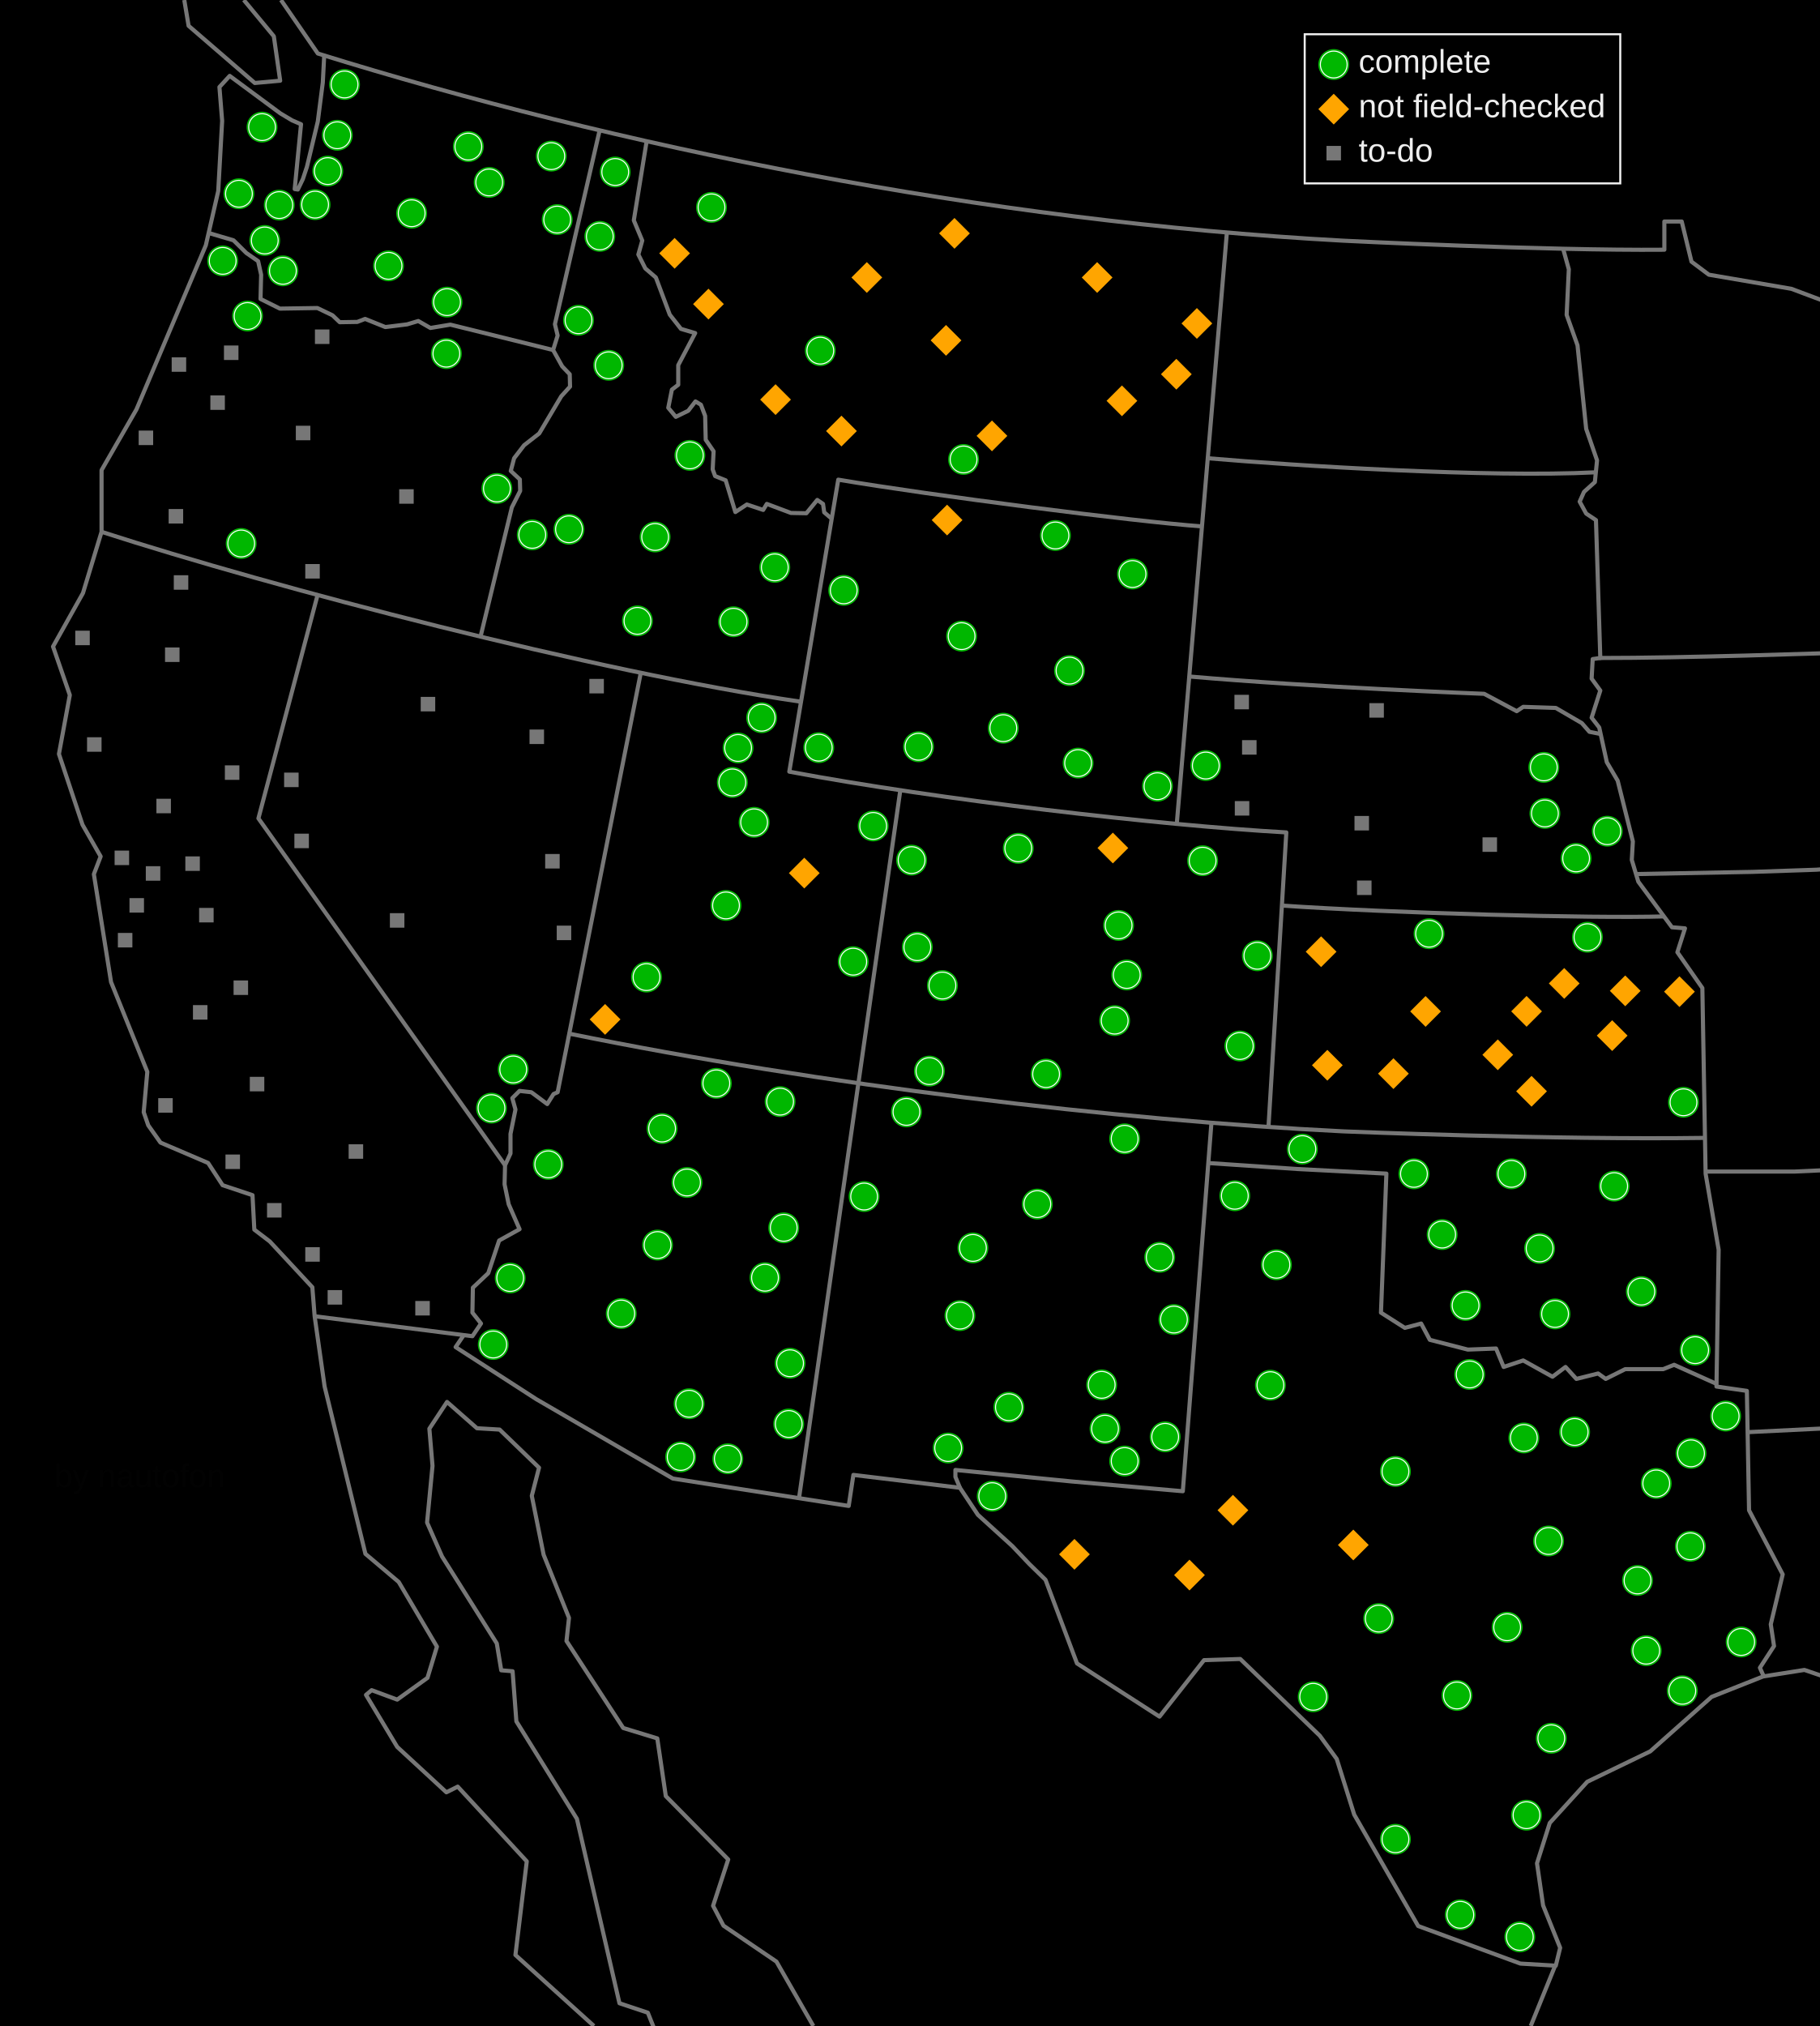
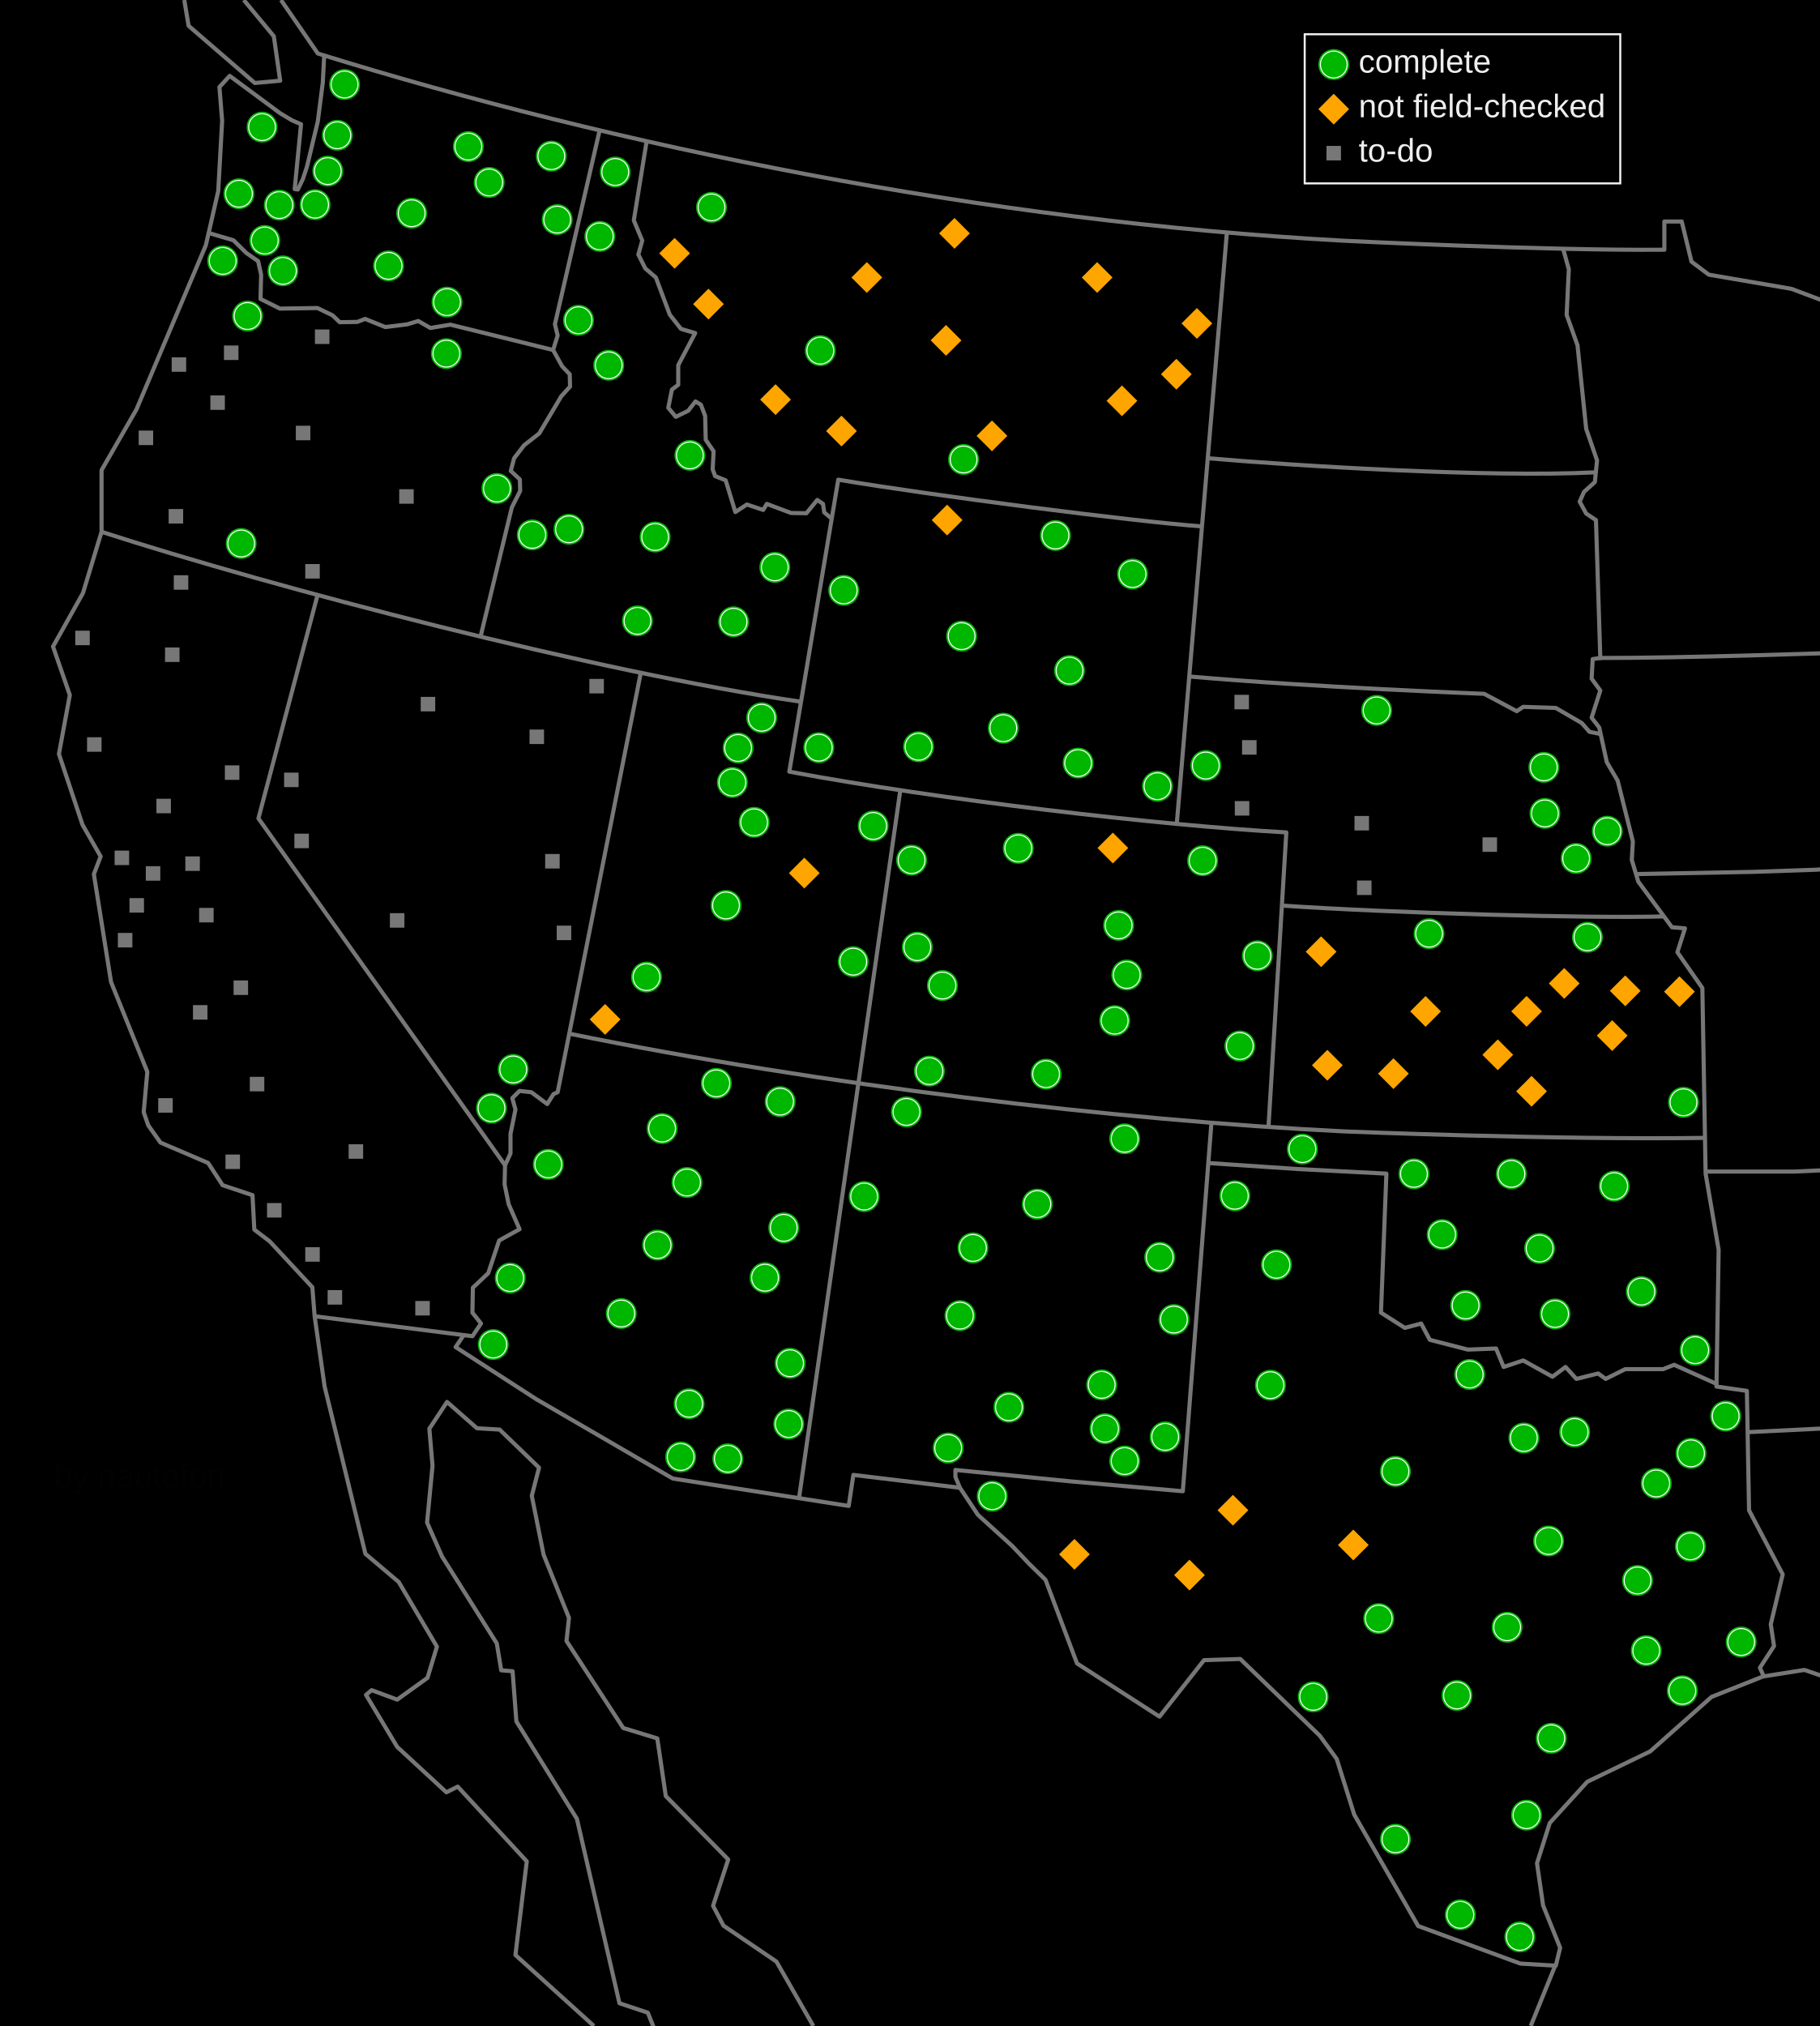
<svg xmlns="http://www.w3.org/2000/svg" xmlns:xlink="http://www.w3.org/1999/xlink" version="1.1" x="0px" y="0px" width="501.68px" height="558.55px" viewBox="0 0 501.68 558.55" xml:space="preserve">
  <symbol id="all" viewBox="-4.25 -4.25 8.5 8.5">
    <path style="fill:#00B700;" d="M4.25,0c0-2.35-1.9-4.25-4.25-4.25c-2.35,0-4.25,1.9-4.25,4.25S-2.35,4.25,0,4.25C2.35,4.25,4.25,2.35,4.25,0z" />
    <path style="fill:none;stroke:#FFFFFF;stroke-width:0.283;stroke-miterlimit:10;" d="M3.69,0c0-2.04-1.65-3.69-3.69-3.69S-3.68-2.04-3.68,0S-2.04,3.69,0,3.69S3.69,2.04,3.69,0z" />
  </symbol>
  <symbol id="cleanup" viewBox="-4.25 -4.25 8.5 8.5">
    <rect x="-3" y="-3" width="6" height="6" transform="rotate(45)" style="fill:orange" />
  </symbol>
  <symbol id="open" viewBox="-4.25 -4.25 8.5 8.5">
    <rect x="-2" y="-2" width="4" height="4" style="fill:#777" />
  </symbol>
  <symbol id="TODO" viewBox="-4.25 -4.25 8.5 8.5">
    <rect x="-2" y="-2" width="4" height="4" style="fill:red" />
  </symbol>
  <g id="map">
    <rect width="597.74" height="558.55" />
    <text id="made_by_nautofon" transform="matrix(1 0 0 1 15.00 410.00)" style="font-family:'ArialMT','Arial',sans-serif;fill:#020202;font-size:9px;">by nautofon</text>
    <path style="fill:none;stroke:#777777;stroke-width:1.134;stroke-linejoin:round;stroke-miterlimit:10;" d="M77.47,0l10.16,14.75c81.55,25.39,184,46.31,282.83,51.61 0 0 55.799 2.787 88.427 2.487v-7.783h4.789l2.694 11.076 4.789 3.592 22.75 3.891 14.368 5.388 10.178-2.993 17.362 4.49-13.47 7.184-18.858 18.559 0.299 2.395" />
    <line style="fill:none;stroke:#777777;stroke-width:1.134;stroke-linejoin:round;stroke-miterlimit:10;" x1="338.27" y1="64.1" x2="324.45" y2="227.16" />
    <polyline style="fill:none;stroke:#777777;stroke-width:1.134;stroke-linejoin:round;stroke-miterlimit:10;" points="87.56,164.04 71.25,225.62 139.25,321.25" />
    <polyline style="fill:none;stroke:#777777;stroke-width:1.134;stroke-linejoin:round;stroke-miterlimit:10;" points="176.67,185.49 153.75,301.12 152.62,301.62 150.88,304.38 146.5,301.12 143.25,300.75 141.25,302.75 142.12,305.88 140.75,312.62 140.75,318 139.25,321.25 139.12,326.5 140.25,332 143.25,338.88 137.62,342 134.62,351 130.38,355 130.25,361.88 132.62,364.88 130.25,368.38 86.75,362.88" />
    <polyline style="fill:none;stroke:#777777;stroke-width:1.134;stroke-linejoin:round;stroke-miterlimit:10;" points="50.81,0 52,7.12 70.25,22.88 77.25,22.25 75.5,10 67.22,0" />
    <path style="fill:none;stroke:#777777;stroke-width:1.134;stroke-linejoin:round;stroke-miterlimit:10;" d="m89.39 15.3-0.39 7.45-1.38 10.75-3 12.5-1.12 3.38-1.38 2.87-0.87-0.13 1.75-17.87-2.5-1.08-3.21-1.92-13.96-10.33-2.83 3.08 0.75 9.33-1.08 19.34-3.42 14.95-19.13 45.26-9.62 16.74v17l-5.12 16.88-8.26 14.75 4.63 13.37-3 16.26 6.5 19.5 5 8.74-1.87 4.88 4.74 29.75 10 24.75-1 11.12 1.26 3.63 3.37 4.75 13.13 5.62 4 6.13 8.24 2.75 0.5 9.5 4.26 3.25 11.74 12.63 0.63 8 2.75 19.37 11.25 46.13 9.177 7.754 10.54 17.833-2.607 8.605-8.344 5.997-7.04-2.607-1.565 1.304 8.605 14.341 13.559 12.516 3.129-1.565 19.035 20.599-3.129 25.814 21.642 19.574" />
    <path style="fill:none;stroke:#777777;stroke-width:1.134;stroke-linejoin:round;stroke-miterlimit:10;" d="m180.18 558.79-1.565-3.911-7.822-2.607-11.734-50.846-16.688-26.857-1.043-13.82-3.129-0.261-1.228-7.413-15.09-23.953-4.13-9.37 1.5-15.63-0.87-10.24 4.87-7.38 8.25 7.25 6.25 0.37 10.87 10.5-2 7.76 3.26 16.24 6.997 17.413-0.687 6.37 15.645 23.989 9.387 2.868 2.347 15.906 17.21 17.47-4.172 12.777 2.868 5.476 14.602 9.909 10.169 17.749" />
    <path style="fill:none;stroke:#777777;stroke-width:1.134;stroke-linejoin:round;stroke-miterlimit:10;" d="m127.87 368.07-2.25 3.31 22.26 14.37 37.62 21.87 48.5 7.55 1.29-8.55 29.38 3.55 4.95 7.45 9.5 8.63 4.68 4.93 4.464 4.358 8.681 23.049 22.75 14.668 12.273-15.566 9.989-0.323 21.93 21.149 4.666 6.405 4.83 15.362 17.624 30.7 28.183 10.36 9.765 0.577 1.202-4.926-4.701-11.674-1.683-11.626 3.523-11.123 10.338-11.353 17.362-8.382 16.902-15.012 14.229-5.642 11.375-1.796 13.171 4.49 14.967-3.592 14.368 10.477 12.872-0.299 6.585-4.191 6.885 2.395 2.694-2.993-3.891-3.592-0.299-8.082-2.993-5.388 6.885-4.191 13.47-2.395 15.53 0.898" />
    <line style="fill:none;stroke:#777777;stroke-width:1.134;stroke-linejoin:round;stroke-miterlimit:10;" x1="248.23" y1="217.87" x2="220.3" y2="413.04" />
    <path style="fill:none;stroke:#777777;stroke-width:1.134;stroke-linejoin:round;stroke-miterlimit:10;" d="M28,146.62c47.23,15.27,136.03,38.56,192.86,46.85" />
    <path style="fill:none;stroke:#777777;stroke-width:1.134;stroke-linejoin:round;stroke-miterlimit:10;" d="M156.95 284.97c69.54 14.18 151.01 23.87 213.51 26.94 0 0 58.194 2.396 99.503 1.797" />
    <path style="fill:none;stroke:#777777;stroke-width:1.134;stroke-linejoin:round;stroke-miterlimit:10;" d="M331.36,145.12c-18.79-1.34-74.68-8.56-100.24-12.88l-13.5,80.5c41,7.71,102.37,14.82,137.04,16.75l-4.92,81.2" />
    <polyline style="fill:none;stroke:#777777;stroke-width:1.134;stroke-linejoin:round;stroke-miterlimit:10;" points="334.01,309.54 326.12,411.12 295.42,408.42 263.42,405.25 263.42,407.17 264.67,410.17" />
    <path style="fill:none;stroke:#777777;stroke-width:1.134;stroke-linejoin:round;stroke-miterlimit:10;" d="m333.16 320.64 24.461 1.643 24.63 1.276-1.497 38.332 6.585 4.191 4.49-1.197 2.395 4.49 10.477 2.694 7.783-0.299 2.095 5.089 5.388-1.796 8.082 4.49 3.592-2.694 2.993 3.293 5.987-1.497 2.095 1.497 5.388-2.694h10.477l2.993-1.197 11.974 5.388" />
    <path style="fill:none;stroke:#777777;stroke-width:1.134;stroke-linejoin:round;stroke-miterlimit:10;" d="m353.22 249.65c31.131 2.095 85.611 3.592 105.67 2.993" />
    <path style="fill:none;stroke:#777777;stroke-width:1.134;stroke-linejoin:round;stroke-miterlimit:10;" d="m327.78 186.49c34.125 2.993 81.42 4.789 81.42 4.789l8.98 4.789 1.796-1.197 8.98 0.299 7.184 4.191 2.095 2.395 2.993 0.599" />
    <path style="fill:none;stroke:#777777;stroke-width:1.134;stroke-linejoin:round;stroke-miterlimit:10;" d="m332.87 126.32c24.246 2.095 77.529 5.388 107.16 3.891" />
    <polyline style="fill:none;stroke:#777777;stroke-width:1.134;stroke-linejoin:round;stroke-miterlimit:10;" points="165.33,35.93 153,89.38 153.75,92.5 152.5,96.5 155,101 157.08,103.17 157.17,106.58 154.75,109.25 148.67,119.5 144.5,122.75 141.75,126.33 140.83,129.83 143.33,132.17 143.42,135.33 141.12,139.88 132.49,175.53" />
    <polyline style="fill:none;stroke:#777777;stroke-width:1.134;stroke-linejoin:round;stroke-miterlimit:10;" points="178.29,38.93 174.75,60.75 177.08,66.33 176,70.17 177.92,74 180.83,76.5 184.67,86.75 187.75,90.67 191.67,91.83 187,100.67 187,106.08 185.25,107.42 184.25,112.42 186.33,114.92 189.75,113.25 191.75,110.67 193.25,111.58 194.42,114.67 194.58,121.25 196.75,124.42 196.5,129.42 197.17,131.25 200.08,132.42 202.75,141.17 205.92,139.08 210.42,140.58 211.42,138.92 218.08,141.42 222.33,141.5 225.33,137.83 226.92,138.92 227.25,141.25 229.32,143.01" />
    <polyline style="fill:none;stroke:#777777;stroke-width:1.134;stroke-linejoin:round;stroke-miterlimit:10;" points="57.53,64.23 64.38,66.25 67.92,69.75 71.17,72 72,75.75 71.83,82.42 77.17,85.08 87.5,84.92 91.67,86.92 93.67,88.83 98.5,88.75 100.67,87.92 106.25,90.17 112.25,89.42 115.33,88.5 118.67,90.42 124.17,89.5 152.5,96.5" />
    <path style="fill:none;stroke:#777777;stroke-width:1.134;stroke-linejoin:round;stroke-miterlimit:10;" d="m431.05 68.847 1.497 5.388-0.599 12.572 2.993 8.382 2.395 23.049 2.993 8.681-0.599 5.987-2.993 2.694-1.197 2.694 1.796 3.293 2.694 1.796 1.197 38.016-2.095 0.299-0.299 5.388 2.395 3.293-2.395 7.484 2.095 2.694 2.095 9.579 2.993 5.089 4.191 16.763-0.299 5.089 1.796 5.987 9.28 12.572 3.592 0.299-2.095 6.585 6.885 9.878 0.898 51.187 3.592 20.954-0.599 37.717 8.382 1.197 0.599 32.927 9.28 17.661-3.293 13.77 0.898 5.987-3.891 5.987 1.197 2.694" />
    <path style="fill:none;stroke:#777777;stroke-width:1.134;stroke-linejoin:round;stroke-miterlimit:10;" d="m440.93 181.4c24.246 0 58.371-1.197 76.93-1.796" />
    <path style="fill:none;stroke:#777777;stroke-width:1.134;stroke-linejoin:round;stroke-miterlimit:10;" d="m451.1 240.97 32.029-0.599 17.661-0.599 12.273-0.898 5.089 4.789" />
    <path style="fill:none;stroke:#777777;stroke-width:1.134;stroke-linejoin:round;stroke-miterlimit:10;" d="m470.56 322.99h24.246l32.329-1.497 17.062 0.299 1.796 2.694-4.789 5.987 10.776-0.299" />
    <path style="fill:none;stroke:#777777;stroke-width:1.134;stroke-linejoin:round;stroke-miterlimit:10;" d="m481.94 394.83 48.792-2.395" />
    <path style="fill:none;stroke:#777777;stroke-width:1.134;stroke-linejoin:round;stroke-miterlimit:10;" d="m428.87 541.7-6.822 16.841" />
  </g>
  <g id="legend" transform="translate(55)">
    <rect x="304.73" y="9.44" style="stroke:#EEEEEE;stroke-width:0.567;stroke-miterlimit:10;" width="87" height="41.12" />
    <text transform="matrix(1 0 0 1 319.5923 44.5608)" style="fill:#EEEEEE; font-family:'ArialMT','Arial',sans-serif; font-size:9px;">to-do</text>
    <use xlink:href="#open" width="8.5" height="8.5" id="legend-unkown_1_" x="-4.25" y="-4.25" transform="matrix(1 0 0 -1 312.729 42.2266)" style="overflow:visible;" />
    <text transform="matrix(1 0 0 1 319.5923 32.3207)" style="fill:#EEEEEE; font-family:'ArialMT','Arial',sans-serif; font-size:9px;">not field-checked</text>
    <use xlink:href="#cleanup" width="8.5" height="8.5" id="legend-some_1_" x="-4.25" y="-4.25" transform="matrix(1 0 0 -1 312.729 30.0874)" style="overflow:visible;" />
    <text transform="matrix(1 0 0 1 319.5933 20.0199)" style="fill:#EEEEEE; font-family:'ArialMT','Arial',sans-serif; font-size:9px;">complete</text>
    <use xlink:href="#all" width="8.5" height="8.5" id="legend-all_1_" x="-4.25" y="-4.25" transform="matrix(1 0 0 -1 312.729 17.7852)" style="overflow:visible;" />
  </g>
  <g id="data">
    <g id="AZ">
      <use xlink:href="#all" width="8.5" height="8.5" id="camp_verde" x="-4.25" y="-4.25" transform="matrix(1 0 0 -1 181.292 343.25)" style="overflow:visible;" />
      <use xlink:href="#all" width="8.5" height="8.5" id="clifton" x="-4.25" y="-4.25" transform="matrix(1 0 0 -1 217.8335 375.834)" style="overflow:visible;" />
      <use xlink:href="#all" width="8.5" height="8.5" id="ehrenberg" x="-4.25" y="-4.25" transform="matrix(1 0 0 -1 140.6665 352.334)" style="overflow:visible;" />
      <use xlink:href="#all" width="8.5" height="8.5" id="flagstaff" x="-4.25" y="-4.25" transform="matrix(1 0 0 -1 189.417 326)" style="overflow:visible;" />
      <use xlink:href="#all" width="8.5" height="8.5" id="g_canyon_vlg" x="-4.25" y="-4.25" transform="matrix(1 0 0 -1 182.542 311.125)" style="overflow:visible;" />
      <use xlink:href="#all" width="8.5" height="8.5" id="holbrook" x="-4.25" y="-4.25" transform="matrix(1 0 0 -1 216.084 338.5)" style="overflow:visible;" />
      <use xlink:href="#all" width="8.5" height="8.5" id="kayenta" x="-4.25" y="-4.25" transform="matrix(1 0 0 -1 215.0835 303.708)" style="overflow:visible;" />
      <use xlink:href="#all" width="8.5" height="8.5" id="kingman" x="-4.25" y="-4.25" transform="matrix(1 0 0 -1 151.167 321)" style="overflow:visible;" />
      <use xlink:href="#all" width="8.5" height="8.5" id="nogales" x="-4.25" y="-4.25" transform="matrix(1 0 0 -1 187.6665 401.667)" style="overflow:visible;" />
      <use xlink:href="#all" width="8.5" height="8.5" id="page" x="-4.25" y="-4.25" transform="matrix(1 0 0 -1 197.5005 298.667)" style="overflow:visible;" />
      <use xlink:href="#all" width="8.5" height="8.5" id="phoenix" x="-4.25" y="-4.25" transform="matrix(1 0 0 -1 171.292 362.125)" style="overflow:visible;" />
      <use xlink:href="#all" width="8.5" height="8.5" id="san_simon" x="-4.25" y="-4.25" transform="matrix(1 0 0 -1 217.4585 392.583)" style="overflow:visible;" />
      <use xlink:href="#all" width="8.5" height="8.5" id="show_low" x="-4.25" y="-4.25" transform="matrix(1 0 0 -1 210.917 352.25)" style="overflow:visible;" />
      <use xlink:href="#all" width="8.5" height="8.5" id="sierra_vista" x="-4.25" y="-4.25" transform="matrix(1 0 0 -1 200.6665 402.167)" style="overflow:visible;" />
      <use xlink:href="#all" width="8.5" height="8.5" id="tucson" x="-4.25" y="-4.25" transform="matrix(1 0 0 -1 190 387)" style="overflow:visible;" />
      <use xlink:href="#all" width="8.5" height="8.5" id="yuma" x="-4.25" y="-4.25" transform="matrix(1 0 0 -1 136 370.667)" style="overflow:visible;" />
    </g>
    <g id="CA">
      <use xlink:href="#open" width="8.5" height="8.5" id="bakersfield" x="-4.25" y="-4.25" transform="matrix(1 0 0 -1 70.875 298.874)" style="overflow:visible;" />
      <use xlink:href="#open" width="8.5" height="8.5" id="barstow" x="-4.25" y="-4.25" transform="matrix(1 0 0 -1 98.125 317.458)" style="overflow:visible;" />
      <use xlink:href="#open" width="8.5" height="8.5" id="carlsbad" x="-4.25" y="-4.25" transform="matrix(1 0 0 -1 86.1655 345.834)" style="overflow:visible;" />
      <use xlink:href="#open" width="8.5" height="8.5" id="el_centro" x="-4.25" y="-4.25" transform="matrix(1 0 0 -1 116.499 360.668)" style="overflow:visible;" />
      <use xlink:href="#open" width="8.5" height="8.5" id="eureka" x="-4.25" y="-4.25" transform="matrix(1 0 0 -1 22.7495 175.875)" style="overflow:visible;" />
      <use xlink:href="#open" width="8.5" height="8.5" id="fresno" x="-4.25" y="-4.25" transform="matrix(1 0 0 -1 66.4 272.3)" style="overflow:visible;" />
      <use xlink:href="#open" width="8.5" height="8.5" id="hilt" x="-4.25" y="-4.25" transform="matrix(1 0 0 -1 49.9165 160.5835)" style="overflow:visible;" />
      <use xlink:href="#open" width="8.5" height="8.5" id="huron" x="-4.25" y="-4.25" transform="matrix(1 0 0 -1 55.2 279.1)" style="overflow:visible;" />
      <use xlink:href="#open" width="8.5" height="8.5" id="los_angeles" x="-4.25" y="-4.25" transform="matrix(1 0 0 -1 75.6235 333.668)" style="overflow:visible;" />
      <use xlink:href="#open" width="8.5" height="8.5" id="modesto" x="-4.25" y="-4.25" transform="matrix(1 0 0 -1 56.9 252.3)" style="overflow:visible;" />
      <use xlink:href="#open" width="8.5" height="8.5" id="oakland" x="-4.25" y="-4.25" transform="matrix(1 0 0 -1 42.2 240.8)" style="overflow:visible;" />
      <use xlink:href="#open" width="8.5" height="8.5" id="oxnard" x="-4.25" y="-4.25" transform="matrix(1 0 0 -1 64.1675 320.292)" style="overflow:visible;" />
      <use xlink:href="#open" width="8.5" height="8.5" id="redding" x="-4.25" y="-4.25" transform="matrix(1 0 0 -1 47.4995 180.5)" style="overflow:visible;" />
      <use xlink:href="#open" width="8.5" height="8.5" id="sacramento" x="-4.25" y="-4.25" transform="matrix(1 0 0 -1 45.124 222.2095)" style="overflow:visible;" />
      <use xlink:href="#open" width="8.5" height="8.5" id="san_diego" x="-4.25" y="-4.25" transform="matrix(1 0 0 -1 92.3325 357.668)" style="overflow:visible;" />
      <use xlink:href="#open" width="8.5" height="8.5" id="san_francisc" x="-4.25" y="-4.25" transform="matrix(1 0 0 -1 33.6 236.5)" style="overflow:visible;" />
      <use xlink:href="#open" width="8.5" height="8.5" id="san_jose" x="-4.25" y="-4.25" transform="matrix(1 0 0 -1 37.7 249.6)" style="overflow:visible;" />
      <use xlink:href="#open" width="8.5" height="8.5" id="santa_cruz" x="-4.25" y="-4.25" transform="matrix(1 0 0 -1 34.5 259.2)" style="overflow:visible;" />
      <use xlink:href="#open" width="8.5" height="8.5" id="santa_maria" x="-4.25" y="-4.25" transform="matrix(1 0 0 -1 45.6245 304.75)" style="overflow:visible;" />
      <use xlink:href="#open" width="8.5" height="8.5" id="stockton" x="-4.25" y="-4.25" transform="matrix(1 0 0 -1 53.1 238.1)" style="overflow:visible;" />
      <use xlink:href="#open" width="8.5" height="8.5" id="truckee" x="-4.25" y="-4.25" transform="matrix(1 0 0 -1 63.9995 213)" style="overflow:visible;" />
      <use xlink:href="#open" width="8.5" height="8.5" id="ukiah" x="-4.25" y="-4.25" transform="matrix(1 0 0 -1 25.9995 205.25)" style="overflow:visible;" />
    </g>
    <g id="CO">
      <use xlink:href="#all" width="8.5" height="8.5" id="alamosa" x="-4.25" y="-4.25" transform="matrix(1 0 0 -1 288.4165 296.1221)" style="overflow:visible;" />
      <use xlink:href="#all" width="8.5" height="8.5" id="burlington" x="-4.25" y="-4.25" transform="matrix(1 0 0 -1 346.667 263.4971)" style="overflow:visible;" />
      <use xlink:href="#all" width="8.5" height="8.5" id="colorado_spr" x="-4.25" y="-4.25" transform="matrix(1 0 0 -1 310.6665 268.7886)" style="overflow:visible;" />
      <use xlink:href="#all" width="8.5" height="8.5" id="denver" x="-4.25" y="-4.25" transform="matrix(1 0 0 -1 308.4165 255.1221)" style="overflow:visible;" />
      <use xlink:href="#all" width="8.5" height="8.5" id="durango" x="-4.25" y="-4.25" transform="matrix(1 0 0 -1 256.25 295.2886)" style="overflow:visible;" />
      <use xlink:href="#cleanup" width="8.5" height="8.5" id="fort_collins" x="-4.25" y="-4.25" transform="matrix(1 0 0 -1 306.833 233.7886)" style="overflow:visible;" />
      <use xlink:href="#all" width="8.5" height="8.5" id="grand_juncti" x="-4.25" y="-4.25" transform="matrix(1 0 0 -1 252.916 261.1221)" style="overflow:visible;" />
      <use xlink:href="#all" width="8.5" height="8.5" id="lamar" x="-4.25" y="-4.25" transform="matrix(1 0 0 -1 341.833 288.3721)" style="overflow:visible;" />
      <use xlink:href="#all" width="8.5" height="8.5" id="montrose" x="-4.25" y="-4.25" transform="matrix(1 0 0 -1 259.833 271.7051)" style="overflow:visible;" />
      <use xlink:href="#all" width="8.5" height="8.5" id="pueblo" x="-4.25" y="-4.25" transform="matrix(1 0 0 -1 307.333 281.3721)" style="overflow:visible;" />
      <use xlink:href="#all" width="8.5" height="8.5" id="rangely" x="-4.25" y="-4.25" transform="matrix(1 0 0 -1 251.333 237.1221)" style="overflow:visible;" />
      <use xlink:href="#all" width="8.5" height="8.5" id="steamboat_sp" x="-4.25" y="-4.25" transform="matrix(1 0 0 -1 280.7495 233.8721)" style="overflow:visible;" />
      <use xlink:href="#all" width="8.5" height="8.5" id="sterling" x="-4.25" y="-4.25" transform="matrix(1 0 0 -1 331.583 237.2886)" style="overflow:visible;" />
    </g>
    <g id="ID">
      <use xlink:href="#all" width="8.5" height="8.5" id="boise" x="-4.25" y="-4.25" transform="matrix(1 0 0 -1 156.8745 145.9141)" style="overflow:visible;" />
      <use xlink:href="#all" width="8.5" height="8.5" id="coeur_dalene" x="-4.25" y="-4.25" transform="matrix(1 0 0 -1 165.3745 65.1641)" style="overflow:visible;" />
      <use xlink:href="#all" width="8.5" height="8.5" id="grangeville" x="-4.25" y="-4.25" transform="matrix(1 0 0 -1 167.833 100.7056)" style="overflow:visible;" />
      <use xlink:href="#all" width="8.5" height="8.5" id="idaho_falls" x="-4.25" y="-4.25" transform="matrix(1 0 0 -1 213.6245 156.4141)" style="overflow:visible;" />
      <use xlink:href="#all" width="8.5" height="8.5" id="ketchum" x="-4.25" y="-4.25" transform="matrix(1 0 0 -1 180.6245 148.0391)" style="overflow:visible;" />
      <use xlink:href="#all" width="8.5" height="8.5" id="lewiston" x="-4.25" y="-4.25" transform="matrix(1 0 0 -1 159.4995 88.2891)" style="overflow:visible;" />
      <use xlink:href="#all" width="8.5" height="8.5" id="nampa" x="-4.25" y="-4.25" transform="matrix(1 0 0 -1 146.7495 147.4556)" style="overflow:visible;" />
      <use xlink:href="#all" width="8.5" height="8.5" id="pocatello" x="-4.25" y="-4.25" transform="matrix(1 0 0 -1 202.2495 171.4141)" style="overflow:visible;" />
      <use xlink:href="#all" width="8.5" height="8.5" id="salmon" x="-4.25" y="-4.25" transform="matrix(1 0 0 -1 190.2075 125.5391)" style="overflow:visible;" />
      <use xlink:href="#all" width="8.5" height="8.5" id="sandpoint" x="-4.25" y="-4.25" transform="matrix(1 0 0 -1 169.6245 47.4141)" style="overflow:visible;" />
      <use xlink:href="#all" width="8.5" height="8.5" id="twin_falls" x="-4.25" y="-4.25" transform="matrix(1 0 0 -1 175.7495 171.1641)" style="overflow:visible;" />
    </g>
    <g id="KS">
      <use xlink:href="#cleanup" width="8.5" height="8.5" id="colby" transform="translate(360 258.13)" />
      <use xlink:href="#cleanup" width="8.5" height="8.5" id="dodge_city" transform="translate(379.94 291.74)" />
      <use xlink:href="#cleanup" width="8.5" height="8.5" id="emporia" transform="translate(440.25 281.26)" />
      <use xlink:href="#cleanup" width="8.5" height="8.5" id="garden_city" transform="translate(361.72 289.43)" />
      <use xlink:href="#cleanup" width="8.5" height="8.5" id="hays" transform="translate(388.8 274.59)" />
      <use xlink:href="#cleanup" width="8.5" height="8.5" id="hutchinson" transform="translate(408.71 286.55)" />
      <use xlink:href="#cleanup" width="8.5" height="8.5" id="junction_cit" transform="translate(427.03 266.87)" />
      <use xlink:href="#cleanup" width="8.5" height="8.5" id="kansas_city" transform="translate(458.8 269.14)" />
      <use xlink:href="#all" width="8.5" height="8.5" id="marysville" transform="translate(433.43 254.13)" />
      <use xlink:href="#all" width="8.5" height="8.5" id="phillipsburg" transform="translate(389.76 253.16)" />
      <use xlink:href="#all" width="8.5" height="8.5" id="pittsburg" transform="translate(459.91 299.64)" />
      <use xlink:href="#cleanup" width="8.5" height="8.5" id="salina_ks" transform="translate(416.65 274.57)" />
      <use xlink:href="#cleanup" width="8.5" height="8.5" id="topeka" transform="translate(443.85 268.92)" />
      <use xlink:href="#cleanup" width="8.5" height="8.5" id="wichita" transform="translate(418.02 296.61)" />
    </g>
    <g id="MT">
      <use xlink:href="#cleanup" width="8.5" height="8.5" id="billings" x="-4.25" y="-4.25" transform="matrix(1 0 0 -1 273.4985 120.168)" style="overflow:visible;" />
      <use xlink:href="#cleanup" width="8.5" height="8.5" id="bozeman" x="-4.25" y="-4.25" transform="matrix(1 0 0 -1 231.998 118.8345)" style="overflow:visible;" />
      <use xlink:href="#cleanup" width="8.5" height="8.5" id="butte" x="-4.25" y="-4.25" transform="matrix(1 0 0 -1 213.8315 110.168)" style="overflow:visible;" />
      <use xlink:href="#cleanup" width="8.5" height="8.5" id="glasgow_mt" x="-4.25" y="-4.25" transform="matrix(1 0 0 -1 302.4985 76.501)" style="overflow:visible;" />
      <use xlink:href="#cleanup" width="8.5" height="8.5" id="glendive" x="-4.25" y="-4.25" transform="matrix(1 0 0 -1 324.332 103.168)" style="overflow:visible;" />
      <use xlink:href="#cleanup" width="8.5" height="8.5" id="great_falls" x="-4.25" y="-4.25" transform="matrix(1 0 0 -1 238.9985 76.5015)" style="overflow:visible;" />
      <use xlink:href="#cleanup" width="8.5" height="8.5" id="havre" x="-4.25" y="-4.25" transform="matrix(1 0 0 -1 263.165 64.3345)" style="overflow:visible;" />
      <use xlink:href="#all" width="8.5" height="8.5" id="helena" x="-4.25" y="-4.25" transform="matrix(1 0 0 -1 226.1655 96.668)" style="overflow:visible;" />
      <use xlink:href="#all" width="8.5" height="8.5" id="kalispell" x="-4.25" y="-4.25" transform="matrix(1 0 0 -1 196.165 57.168)" style="overflow:visible;" />
      <use xlink:href="#all" width="8.5" height="8.5" id="laurel" x="-4.25" y="-4.25" transform="matrix(1 0 0 -1 265.665 126.6675)" style="overflow:visible;" />
      <use xlink:href="#cleanup" width="8.5" height="8.5" id="lewistown" x="-4.25" y="-4.25" transform="matrix(1 0 0 -1 260.832 93.835)" style="overflow:visible;" />
      <use xlink:href="#cleanup" width="8.5" height="8.5" id="miles_city" x="-4.25" y="-4.25" transform="matrix(1 0 0 -1 309.332 110.502)" style="overflow:visible;" />
      <use xlink:href="#cleanup" width="8.5" height="8.5" id="missoula" x="-4.25" y="-4.25" transform="matrix(1 0 0 -1 195.332 83.8345)" style="overflow:visible;" />
      <use xlink:href="#cleanup" width="8.5" height="8.5" id="sidney" x="-4.25" y="-4.25" transform="matrix(1 0 0 -1 329.998 89.1675)" style="overflow:visible;" />
      <use xlink:href="#cleanup" width="8.5" height="8.5" id="thompson_f" x="-4.25" y="-4.25" transform="matrix(1 0 0 -1 185.9985 69.8345)" style="overflow:visible;" />
    </g>
    <g id="NE" transform="translate(-27.097 -127.5)">
      <use xlink:href="#open" width="8.5" height="8.5" id="alliance" transform="translate(367.3 329.3)" />
      <use xlink:href="#open" width="8.5" height="8.5" id="chadron" transform="translate(365.2 316.8)" />
      <use xlink:href="#all" width="8.5" height="8.5" id="columbus" transform="translate(448.8 347.5)" />
      <use xlink:href="#open" width="8.5" height="8.5" id="grand_island" transform="translate(433.6 356.1)" />
      <use xlink:href="#all" width="8.5" height="8.5" id="lincoln" transform="translate(457.4 359.9)" />
      <use xlink:href="#open" width="8.5" height="8.5" id="mccook" transform="translate(399.0 368.0)" />
      <use xlink:href="#all" width="8.5" height="8.5" id="norfolk" transform="translate(448.5 334.8)" />
      <use xlink:href="#open" width="8.5" height="8.5" id="north_platte" transform="translate(398.3 350.2)" />
      <use xlink:href="#all" width="8.5" height="8.5" id="omaha" transform="translate(466.0 352.4)" />
      <use xlink:href="#all" width="8.5" height="8.5" id="scottsbluff" transform="translate(355.3 334.3)" />
      <use xlink:href="#open" width="8.5" height="8.5" id="sidney_ne" transform="translate(365.3 346.1)" />
-       <use xlink:href="#open" width="8.5" height="8.5" id="valentine" transform="translate(402.4 319.1)" />
+       <use xlink:href="#all" width="8.5" height="8.5" id="valentine" transform="translate(402.4 319.1)" />
    </g>
    <g id="NM">
      <use xlink:href="#all" width="8.5" height="8.5" id="alamogordo" x="-4.25" y="-4.25" transform="matrix(1 0 0 -1 278.1665 387.9561)" style="overflow:visible;" />
      <use xlink:href="#all" width="8.5" height="8.5" id="albuquerque" x="-4.25" y="-4.25" transform="matrix(1 0 0 -1 268.25 344.0381)" style="overflow:visible;" />
      <use xlink:href="#all" width="8.5" height="8.5" id="artesia" x="-4.25" y="-4.25" transform="matrix(1 0 0 -1 304.6665 393.873)" style="overflow:visible;" />
      <use xlink:href="#all" width="8.5" height="8.5" id="carlsbad_nm" x="-4.25" y="-4.25" transform="matrix(1 0 0 -1 310.0835 402.79)" style="overflow:visible;" />
      <use xlink:href="#all" width="8.5" height="8.5" id="clovis" x="-4.25" y="-4.25" transform="matrix(1 0 0 -1 323.6665 363.7891)" style="overflow:visible;" />
      <use xlink:href="#all" width="8.5" height="8.5" id="farmington" x="-4.25" y="-4.25" transform="matrix(1 0 0 -1 249.916 306.5381)" style="overflow:visible;" />
      <use xlink:href="#all" width="8.5" height="8.5" id="gallup" x="-4.25" y="-4.25" transform="matrix(1 0 0 -1 238.2495 329.8721)" style="overflow:visible;" />
      <use xlink:href="#all" width="8.5" height="8.5" id="hobbs" x="-4.25" y="-4.25" transform="matrix(1 0 0 -1 321.25 396.123)" style="overflow:visible;" />
      <use xlink:href="#all" width="8.5" height="8.5" id="las_cruces" x="-4.25" y="-4.25" transform="matrix(1 0 0 -1 261.4165 399.2061)" style="overflow:visible;" />
      <use xlink:href="#all" width="8.5" height="8.5" id="raton" x="-4.25" y="-4.25" transform="matrix(1 0 0 -1 310.083 313.9551)" style="overflow:visible;" />
      <use xlink:href="#all" width="8.5" height="8.5" id="roswell" x="-4.25" y="-4.25" transform="matrix(1 0 0 -1 303.75 381.7891)" style="overflow:visible;" />
      <use xlink:href="#all" width="8.5" height="8.5" id="santa_fe" x="-4.25" y="-4.25" transform="matrix(1 0 0 -1 285.9995 331.9551)" style="overflow:visible;" />
      <use xlink:href="#all" width="8.5" height="8.5" id="socorro" x="-4.25" y="-4.25" transform="matrix(1 0 0 -1 264.6665 362.7051)" style="overflow:visible;" />
      <use xlink:href="#all" width="8.5" height="8.5" id="tucumcari" x="-4.25" y="-4.25" transform="matrix(1 0 0 -1 319.75 346.6221)" style="overflow:visible;" />
    </g>
    <g id="NV">
      <use xlink:href="#open" width="8.5" height="8.5" id="carson_city" x="-4.25" y="-4.25" transform="matrix(1 0 0 -1 83.165 231.833)" style="overflow:visible;" />
      <use xlink:href="#open" width="8.5" height="8.5" id="elko" x="-4.25" y="-4.25" transform="matrix(1 0 0 -1 147.9995 203.125)" style="overflow:visible;" />
      <use xlink:href="#open" width="8.5" height="8.5" id="ely" x="-4.25" y="-4.25" transform="matrix(1 0 0 -1 152.312 237.4375)" style="overflow:visible;" />
      <use xlink:href="#open" width="8.5" height="8.5" id="jackpot" x="-4.25" y="-4.25" transform="matrix(1 0 0 -1 164.4985 189.1665)" style="overflow:visible;" />
      <use xlink:href="#all" width="8.5" height="8.5" id="las_vegas" x="-4.25" y="-4.25" transform="matrix(1 0 0 -1 141.4985 294.833)" style="overflow:visible;" />
      <use xlink:href="#open" width="8.5" height="8.5" id="pioche" x="-4.25" y="-4.25" transform="matrix(1 0 0 -1 155.4995 257.1875)" style="overflow:visible;" />
      <use xlink:href="#all" width="8.5" height="8.5" id="primm" x="-4.25" y="-4.25" transform="matrix(1 0 0 -1 135.4985 305.5)" style="overflow:visible;" />
      <use xlink:href="#open" width="8.5" height="8.5" id="reno" x="-4.25" y="-4.25" transform="matrix(1 0 0 -1 80.332 215)" style="overflow:visible;" />
      <use xlink:href="#open" width="8.5" height="8.5" id="tonopah" x="-4.25" y="-4.25" transform="matrix(1 0 0 -1 109.4995 253.75)" style="overflow:visible;" />
      <use xlink:href="#open" width="8.5" height="8.5" id="winnemucca" x="-4.25" y="-4.25" transform="matrix(1 0 0 -1 117.9995 194.125)" style="overflow:visible;" />
    </g>
    <g id="OK" transform="translate(-4.25 -4.25)">
      <use xlink:href="#all" width="8.5" height="8.5" id="ardmore" transform="translate(428.75 362.24)" />
      <use xlink:href="#all" width="8.5" height="8.5" id="clinton" transform="translate(397.62 340.36)" />
      <use xlink:href="#all" width="8.5" height="8.5" id="enid" transform="translate(416.71 323.62)" />
      <use xlink:href="#all" width="8.5" height="8.5" id="guymon" transform="translate(359.08 316.79)" />
      <use xlink:href="#all" width="8.5" height="8.5" id="idabel" transform="translate(467.37 372.22)" />
      <use xlink:href="#all" width="8.5" height="8.5" id="lawton" transform="translate(404.08 359.89)" />
      <use xlink:href="#all" width="8.5" height="8.5" id="mcalester" transform="translate(452.54 356.07)" />
      <use xlink:href="#all" width="8.5" height="8.5" id="oklahoma_cit" transform="translate(424.49 344.17)" />
      <use xlink:href="#all" width="8.5" height="8.5" id="tulsa" transform="translate(445.05 327)" />
      <use xlink:href="#all" width="8.5" height="8.5" id="woodward" transform="translate(389.84 323.62)" />
    </g>
    <g id="OR">
      <use xlink:href="#all" width="8.5" height="8.5" id="astoria" x="-4.25" y="-4.25" transform="matrix(1 0 0 -1 61.3979 71.917)" style="overflow:visible;" />
      <use xlink:href="#open" width="8.5" height="8.5" id="bend" x="-4.25" y="-4.25" transform="matrix(1 0 0 -1 83.5645 119.375)" style="overflow:visible;" />
      <use xlink:href="#open" width="8.5" height="8.5" id="burns" x="-4.25" y="-4.25" transform="matrix(1 0 0 -1 112.0645 136.875)" style="overflow:visible;" />
      <use xlink:href="#open" width="8.5" height="8.5" id="coos_bay" x="-4.25" y="-4.25" transform="matrix(1 0 0 -1 40.231 120.708)" style="overflow:visible;" />
      <use xlink:href="#open" width="8.5" height="8.5" id="eugene" x="-4.25" y="-4.25" transform="matrix(1 0 0 -1 59.9995 110.9995)" style="overflow:visible;" />
      <use xlink:href="#all" width="8.5" height="8.5" id="klamath_f" x="-4.25" y="-4.25" transform="matrix(1 0 0 -1 66.4995 149.833)" style="overflow:visible;" />
      <use xlink:href="#open" width="8.5" height="8.5" id="lakeview" x="-4.25" y="-4.25" transform="matrix(1 0 0 -1 86.1665 157.5)" style="overflow:visible;" />
      <use xlink:href="#open" width="8.5" height="8.5" id="medford" x="-4.25" y="-4.25" transform="matrix(1 0 0 -1 48.4995 142.333)" style="overflow:visible;" />
      <use xlink:href="#open" width="8.5" height="8.5" id="newport" x="-4.25" y="-4.25" transform="matrix(1 0 0 -1 49.333 100.4995)" style="overflow:visible;" />
      <use xlink:href="#all" width="8.5" height="8.5" id="ontario" x="-4.25" y="-4.25" transform="matrix(1 0 0 -1 136.9995 134.6665)" style="overflow:visible;" />
      <use xlink:href="#all" width="8.5" height="8.5" id="pendleton" x="-4.25" y="-4.25" transform="matrix(1 0 0 -1 123.0645 97.5)" style="overflow:visible;" />
      <use xlink:href="#all" width="8.5" height="8.5" id="portland" x="-4.25" y="-4.25" transform="matrix(1 0 0 -1 68.2495 87.1245)" style="overflow:visible;" />
      <use xlink:href="#open" width="8.5" height="8.5" id="salem" x="-4.25" y="-4.25" transform="matrix(1 0 0 -1 63.7495 97.2495)" style="overflow:visible;" />
      <use xlink:href="#open" width="8.5" height="8.5" id="the_dalles" x="-4.25" y="-4.25" transform="matrix(1 0 0 -1 88.833 92.833)" style="overflow:visible;" />
    </g>
    <g id="TX" transform="translate(-63.713 95.304)">
      <use xlink:href="#all" width="8.5" height="8.5" id="abilene" transform="translate(444.21 306.1)" />
      <use xlink:href="#all" width="8.5" height="8.5" id="amarillo" transform="translate(411.39 249.13)" />
      <use xlink:href="#all" width="8.5" height="8.5" id="austin" transform="translate(475 349.06)" />
      <use xlink:href="#all" width="8.5" height="8.5" id="beaumont" transform="translate(539.53 353.12)" />
      <use xlink:href="#all" width="8.5" height="8.5" id="brownsville" transform="translate(478.5 434.43)" />
      <use xlink:href="#all" width="8.5" height="8.5" id="corpus_chris" transform="translate(480.34 400.87)" />
      <use xlink:href="#all" width="8.5" height="8.5" id="dalhart" transform="translate(399.92 230.11)" />
      <use xlink:href="#all" width="8.5" height="8.5" id="dallas" transform="translate(493.62 295.22)" />
      <use xlink:href="#all" width="8.5" height="8.5" id="del_rio" transform="translate(421.53 368.24)" />
      <use xlink:href="#all" width="8.5" height="8.5" id="el_paso" transform="translate(333.03 312.92)" />
      <use xlink:href="#cleanup" width="8.5" height="8.5" id="fort_stockto" transform="translate(387.42 334.68)" />
      <use xlink:href="#all" width="8.5" height="8.5" id="fort_worth" transform="translate(479.61 296.88)" />
      <use xlink:href="#all" width="8.5" height="8.5" id="galveston" transform="translate(523.3 366.58)" />
      <use xlink:href="#all" width="8.5" height="8.5" id="houston" transform="translate(513.35 355.52)" />
      <use xlink:href="#all" width="8.5" height="8.5" id="huntsville" transform="translate(510.95 336.16)" />
      <use xlink:href="#all" width="8.5" height="8.5" id="junction" transform="translate(439.6 346.67)" />
      <use xlink:href="#all" width="8.5" height="8.5" id="laredo" transform="translate(444.21 407.51)" />
      <use xlink:href="#all" width="8.5" height="8.5" id="longview_tx" transform="translate(525.7 301.12)" />
      <use xlink:href="#all" width="8.5" height="8.5" id="lubbock" transform="translate(409.73 282.32)" />
      <use xlink:href="#all" width="8.5" height="8.5" id="lufkin" transform="translate(525.52 326.75)" />
      <use xlink:href="#all" width="8.5" height="8.5" id="mcallen" transform="translate(462.09 428.34)" />
      <use xlink:href="#cleanup" width="8.5" height="8.5" id="odessa" transform="translate(399.4 316.8)" />
      <use xlink:href="#cleanup" width="8.5" height="8.5" id="san_angelo" transform="translate(432.59 326.38)" />
      <use xlink:href="#all" width="8.5" height="8.5" id="san_antonio" transform="translate(461.17 367.87)" />
      <use xlink:href="#all" width="8.5" height="8.5" id="texarkana" transform="translate(535.25 290.84)" />
      <use xlink:href="#all" width="8.5" height="8.5" id="tyler" transform="translate(516.11 309.42)" />
      <use xlink:href="#cleanup" width="8.5" height="8.5" id="van_horn" transform="translate(355.7 328.96)" />
      <use xlink:href="#all" width="8.5" height="8.5" id="victoria" transform="translate(487.17 379.67)" />
      <use xlink:href="#all" width="8.5" height="8.5" id="waco" transform="translate(486.43 325.28)" />
      <use xlink:href="#all" width="8.5" height="8.5" id="wichita_fall" transform="translate(464.67 279.37)" />
    </g>
    <g id="UT">
      <use xlink:href="#all" width="8.5" height="8.5" id="cedar_city" x="-4.25" y="-4.25" transform="matrix(1 0 0 -1 178.2495 269.3726)" style="overflow:visible;" />
      <use xlink:href="#all" width="8.5" height="8.5" id="logan" x="-4.25" y="-4.25" transform="matrix(1 0 0 -1 209.9995 197.8721)" style="overflow:visible;" />
      <use xlink:href="#all" width="8.5" height="8.5" id="moab" x="-4.25" y="-4.25" transform="matrix(1 0 0 -1 235.2495 265.1226)" style="overflow:visible;" />
      <use xlink:href="#all" width="8.5" height="8.5" id="ogden" x="-4.25" y="-4.25" transform="matrix(1 0 0 -1 203.5005 206.2056)" style="overflow:visible;" />
      <use xlink:href="#cleanup" width="8.5" height="8.5" id="price" x="-4.25" y="-4.25" transform="matrix(1 0 0 -1 221.7495 240.7056)" style="overflow:visible;" />
      <use xlink:href="#all" width="8.5" height="8.5" id="provo" x="-4.25" y="-4.25" transform="matrix(1 0 0 -1 207.9165 226.7056)" style="overflow:visible;" />
      <use xlink:href="#all" width="8.5" height="8.5" id="salina" x="-4.25" y="-4.25" transform="matrix(1 0 0 -1 200.166 249.6226)" style="overflow:visible;" />
      <use xlink:href="#all" width="8.5" height="8.5" id="salt_lake" x="-4.25" y="-4.25" transform="matrix(1 0 0 -1 201.9165 215.7061)" style="overflow:visible;" />
      <use xlink:href="#cleanup" width="8.5" height="8.5" id="st_george" x="-4.25" y="-4.25" transform="matrix(1 0 0 -1 166.833 281.0391)" style="overflow:visible;" />
      <use xlink:href="#all" width="8.5" height="8.5" id="vernal" x="-4.25" y="-4.25" transform="matrix(1 0 0 -1 240.7495 227.7056)" style="overflow:visible;" />
    </g>
    <g id="WA">
      <use xlink:href="#all" width="8.5" height="8.5" id="aberdeen_wa" x="-4.25" y="-4.25" transform="matrix(1 0 0 -1 65.8745 53.4146)" style="overflow:visible;" />
      <use xlink:href="#all" width="8.5" height="8.5" id="bellingham" x="-4.25" y="-4.25" transform="matrix(1 0 0 -1 94.9995 23.2896)" style="overflow:visible;" />
      <use xlink:href="#all" width="8.5" height="8.5" id="colville" x="-4.25" y="-4.25" transform="matrix(1 0 0 -1 151.9995 43.0396)" style="overflow:visible;" />
      <use xlink:href="#all" width="8.5" height="8.5" id="everett" x="-4.25" y="-4.25" transform="matrix(1 0 0 -1 92.9995 37.2896)" style="overflow:visible;" />
      <use xlink:href="#all" width="8.5" height="8.5" id="grand_coulee" x="-4.25" y="-4.25" transform="matrix(1 0 0 -1 134.8745 50.2896)" style="overflow:visible;" />
      <use xlink:href="#all" width="8.5" height="8.5" id="kennewick" x="-4.25" y="-4.25" transform="matrix(1 0 0 -1 123.2495 83.2896)" style="overflow:visible;" />
      <use xlink:href="#all" width="8.5" height="8.5" id="longview" x="-4.25" y="-4.25" transform="matrix(1 0 0 -1 72.9995 66.2896)" style="overflow:visible;" />
      <use xlink:href="#all" width="8.5" height="8.5" id="olympia" x="-4.25" y="-4.25" transform="matrix(1 0 0 -1 76.9995 56.5396)" style="overflow:visible;" />
      <use xlink:href="#all" width="8.5" height="8.5" id="omak" x="-4.25" y="-4.25" transform="matrix(1 0 0 -1 129.1245 40.4146)" style="overflow:visible;" />
      <use xlink:href="#all" width="8.5" height="8.5" id="port_angeles" x="-4.25" y="-4.25" transform="matrix(1 0 0 -1 72.2495 35.0396)" style="overflow:visible;" />
      <use xlink:href="#all" width="8.5" height="8.5" id="seattle" x="-4.25" y="-4.25" transform="matrix(1 0 0 -1 90.3745 47.1646)" style="overflow:visible;" />
      <use xlink:href="#all" width="8.5" height="8.5" id="spokane" x="-4.25" y="-4.25" transform="matrix(1 0 0 -1 153.6245 60.5396)" style="overflow:visible;" />
      <use xlink:href="#all" width="8.5" height="8.5" id="tacoma" x="-4.25" y="-4.25" transform="matrix(1 0 0 -1 86.8745 56.4146)" style="overflow:visible;" />
      <use xlink:href="#all" width="8.5" height="8.5" id="vancouver" x="-4.25" y="-4.25" transform="matrix(1 0 0 -1 77.9995 74.6646)" style="overflow:visible;" />
      <use xlink:href="#all" width="8.5" height="8.5" id="wenatchee" x="-4.25" y="-4.25" transform="matrix(1 0 0 -1 113.4995 58.7896)" style="overflow:visible;" />
      <use xlink:href="#all" width="8.5" height="8.5" id="yakima" x="-4.25" y="-4.25" transform="matrix(1 0 0 -1 107.1245 73.2896)" style="overflow:visible;" />
    </g>
    <g id="WY">
      <use xlink:href="#all" width="8.5" height="8.5" id="casper" x="-4.25" y="-4.25" transform="matrix(1 0 0 -1 294.8745 184.875)" style="overflow:visible;" />
      <use xlink:href="#all" width="8.5" height="8.5" id="cheyenne" x="-4.25" y="-4.25" transform="matrix(1 0 0 -1 319.1245 216.75)" style="overflow:visible;" />
      <use xlink:href="#cleanup" width="8.5" height="8.5" id="cody" x="-4.25" y="-4.25" transform="matrix(1 0 0 -1 261.125 143.375)" style="overflow:visible;" />
      <use xlink:href="#all" width="8.5" height="8.5" id="evanston" x="-4.25" y="-4.25" transform="matrix(1 0 0 -1 225.7495 206.125)" style="overflow:visible;" />
      <use xlink:href="#all" width="8.5" height="8.5" id="gillette" x="-4.25" y="-4.25" transform="matrix(1 0 0 -1 312.2495 158.25)" style="overflow:visible;" />
      <use xlink:href="#all" width="8.5" height="8.5" id="jackson" x="-4.25" y="-4.25" transform="matrix(1 0 0 -1 232.6245 162.75)" style="overflow:visible;" />
      <use xlink:href="#all" width="8.5" height="8.5" id="laramie" x="-4.25" y="-4.25" transform="matrix(1 0 0 -1 297.2495 210.375)" style="overflow:visible;" />
      <use xlink:href="#all" width="8.5" height="8.5" id="rawlins" x="-4.25" y="-4.25" transform="matrix(1 0 0 -1 276.6245 200.75)" style="overflow:visible;" />
      <use xlink:href="#all" width="8.5" height="8.5" id="riverton" x="-4.25" y="-4.25" transform="matrix(1 0 0 -1 265.1245 175.375)" style="overflow:visible;" />
      <use xlink:href="#all" width="8.5" height="8.5" id="rock_springs" x="-4.25" y="-4.25" transform="matrix(1 0 0 -1 253.2495 205.875)" style="overflow:visible;" />
      <use xlink:href="#all" width="8.5" height="8.5" id="sheridan" x="-4.25" y="-4.25" transform="matrix(1 0 0 -1 290.9995 147.625)" style="overflow:visible;" />
    </g>
  </g>
</svg>
